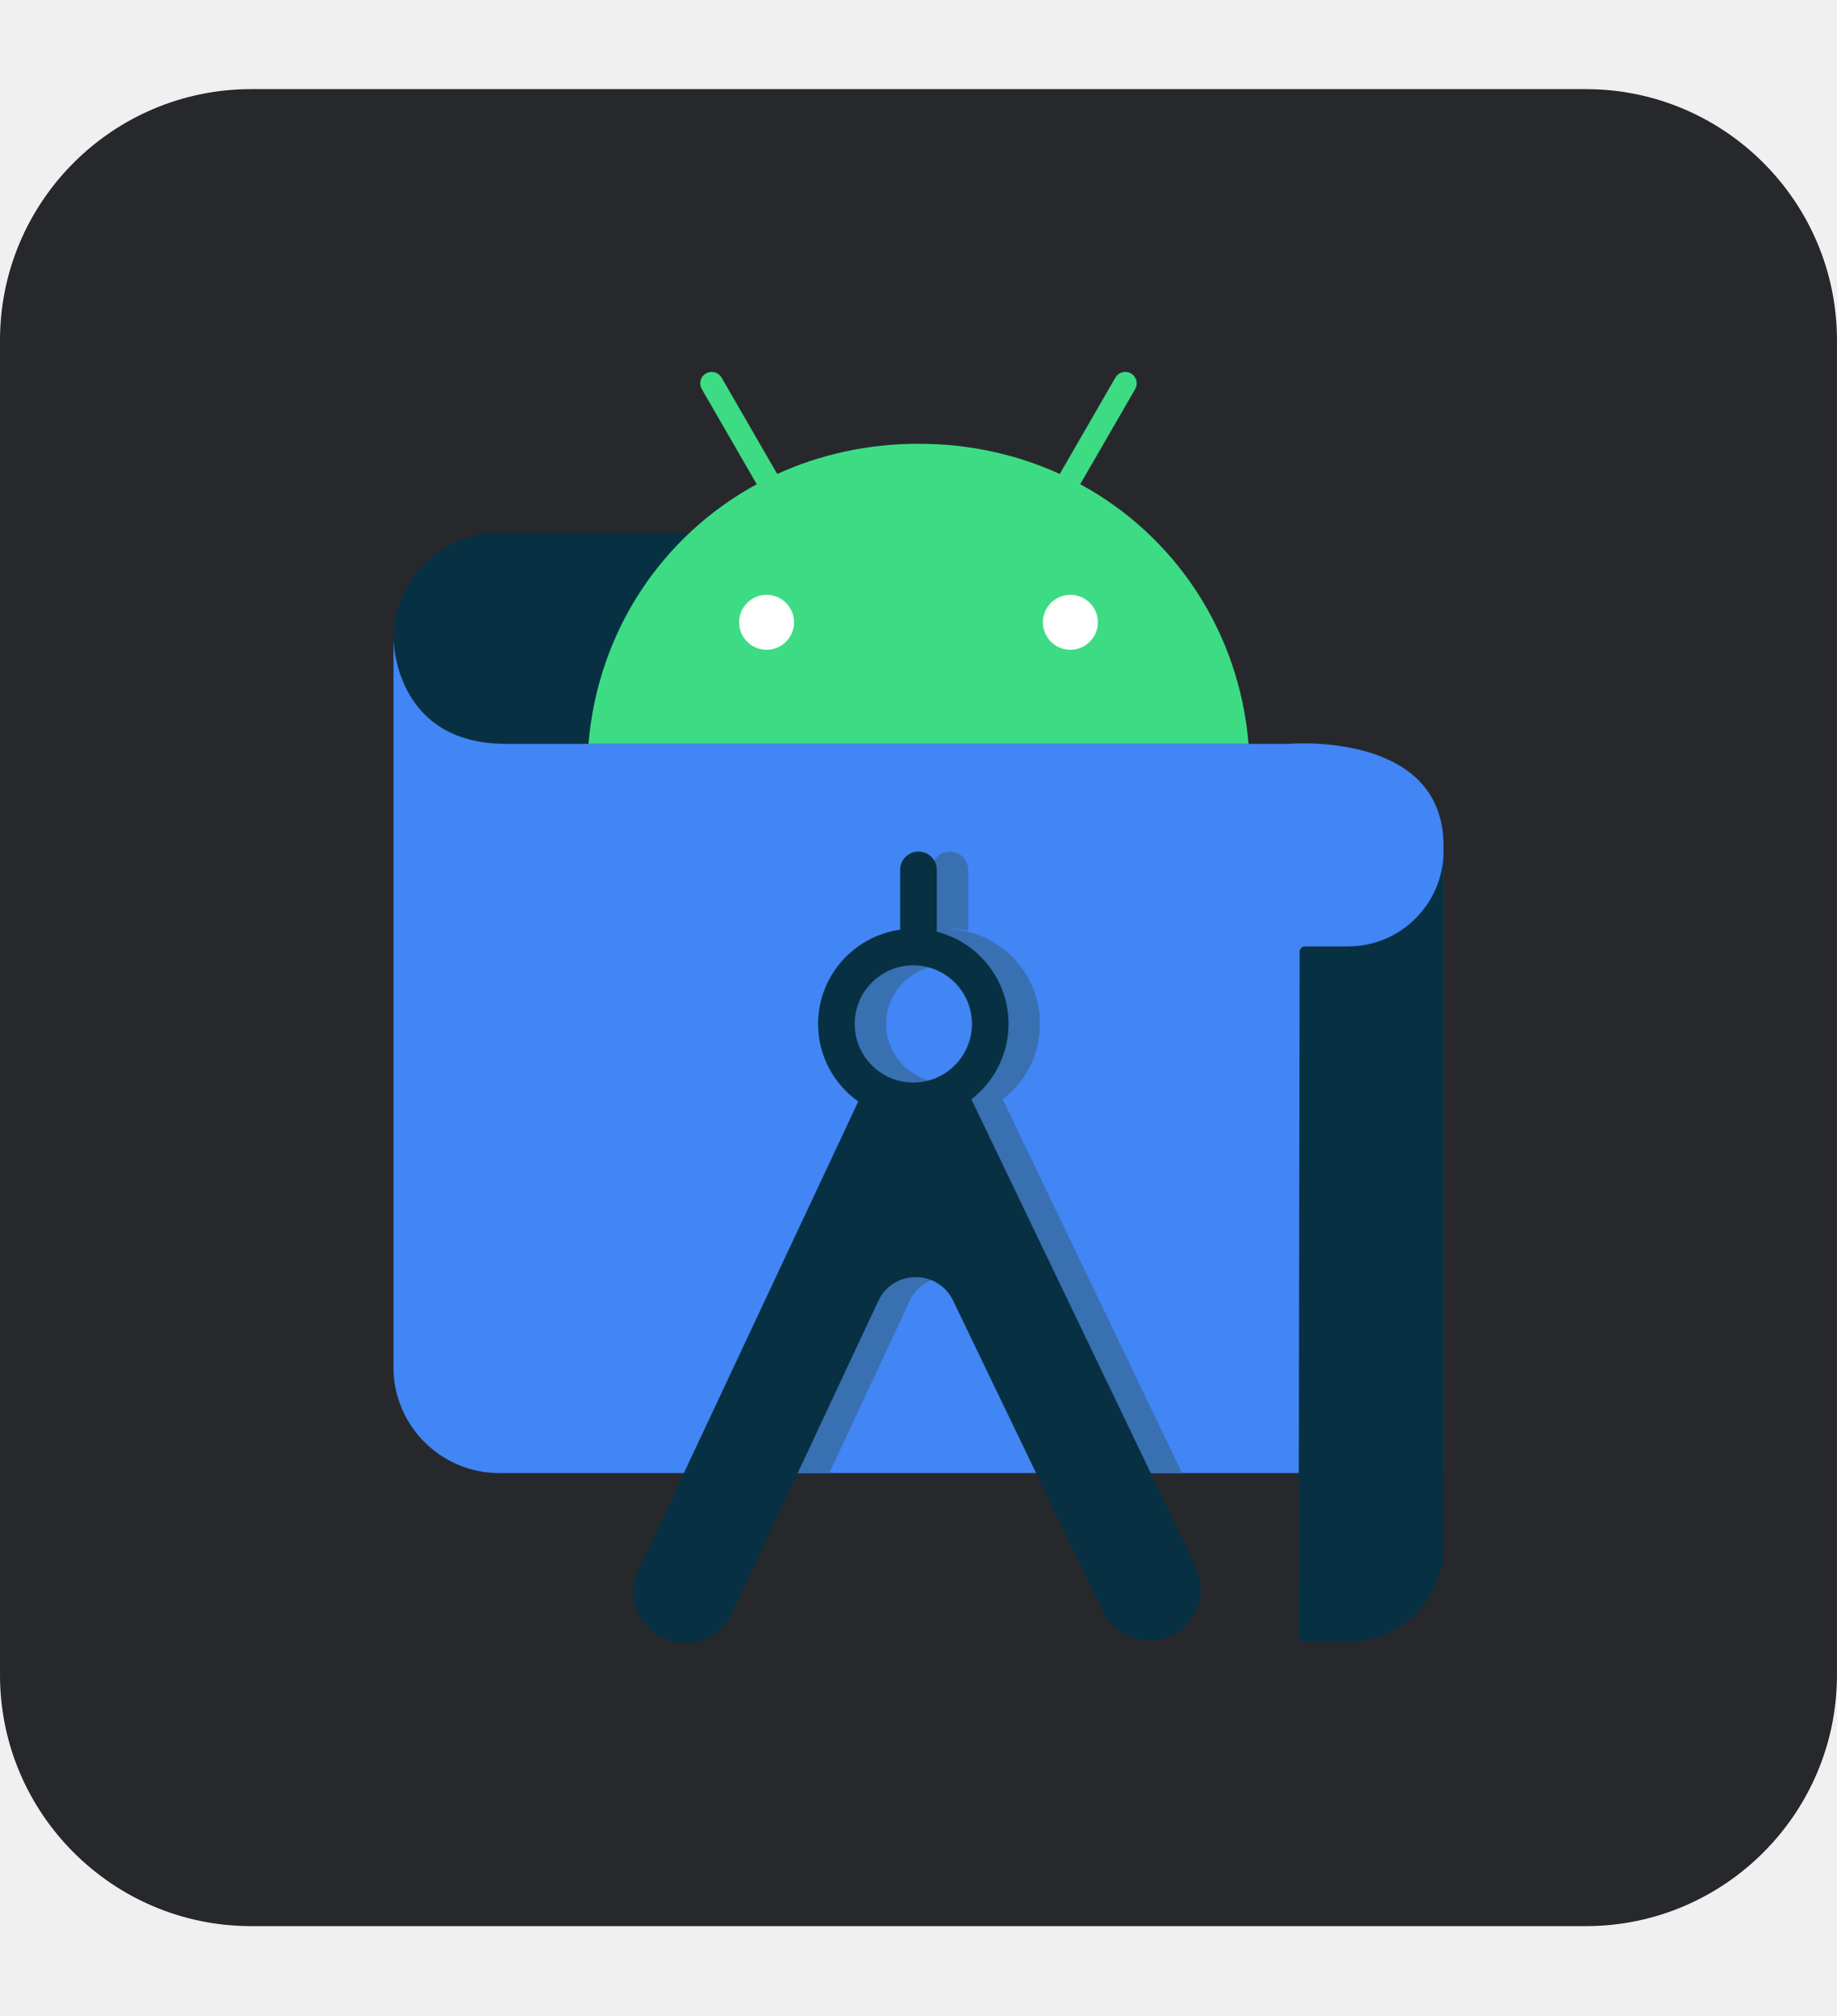
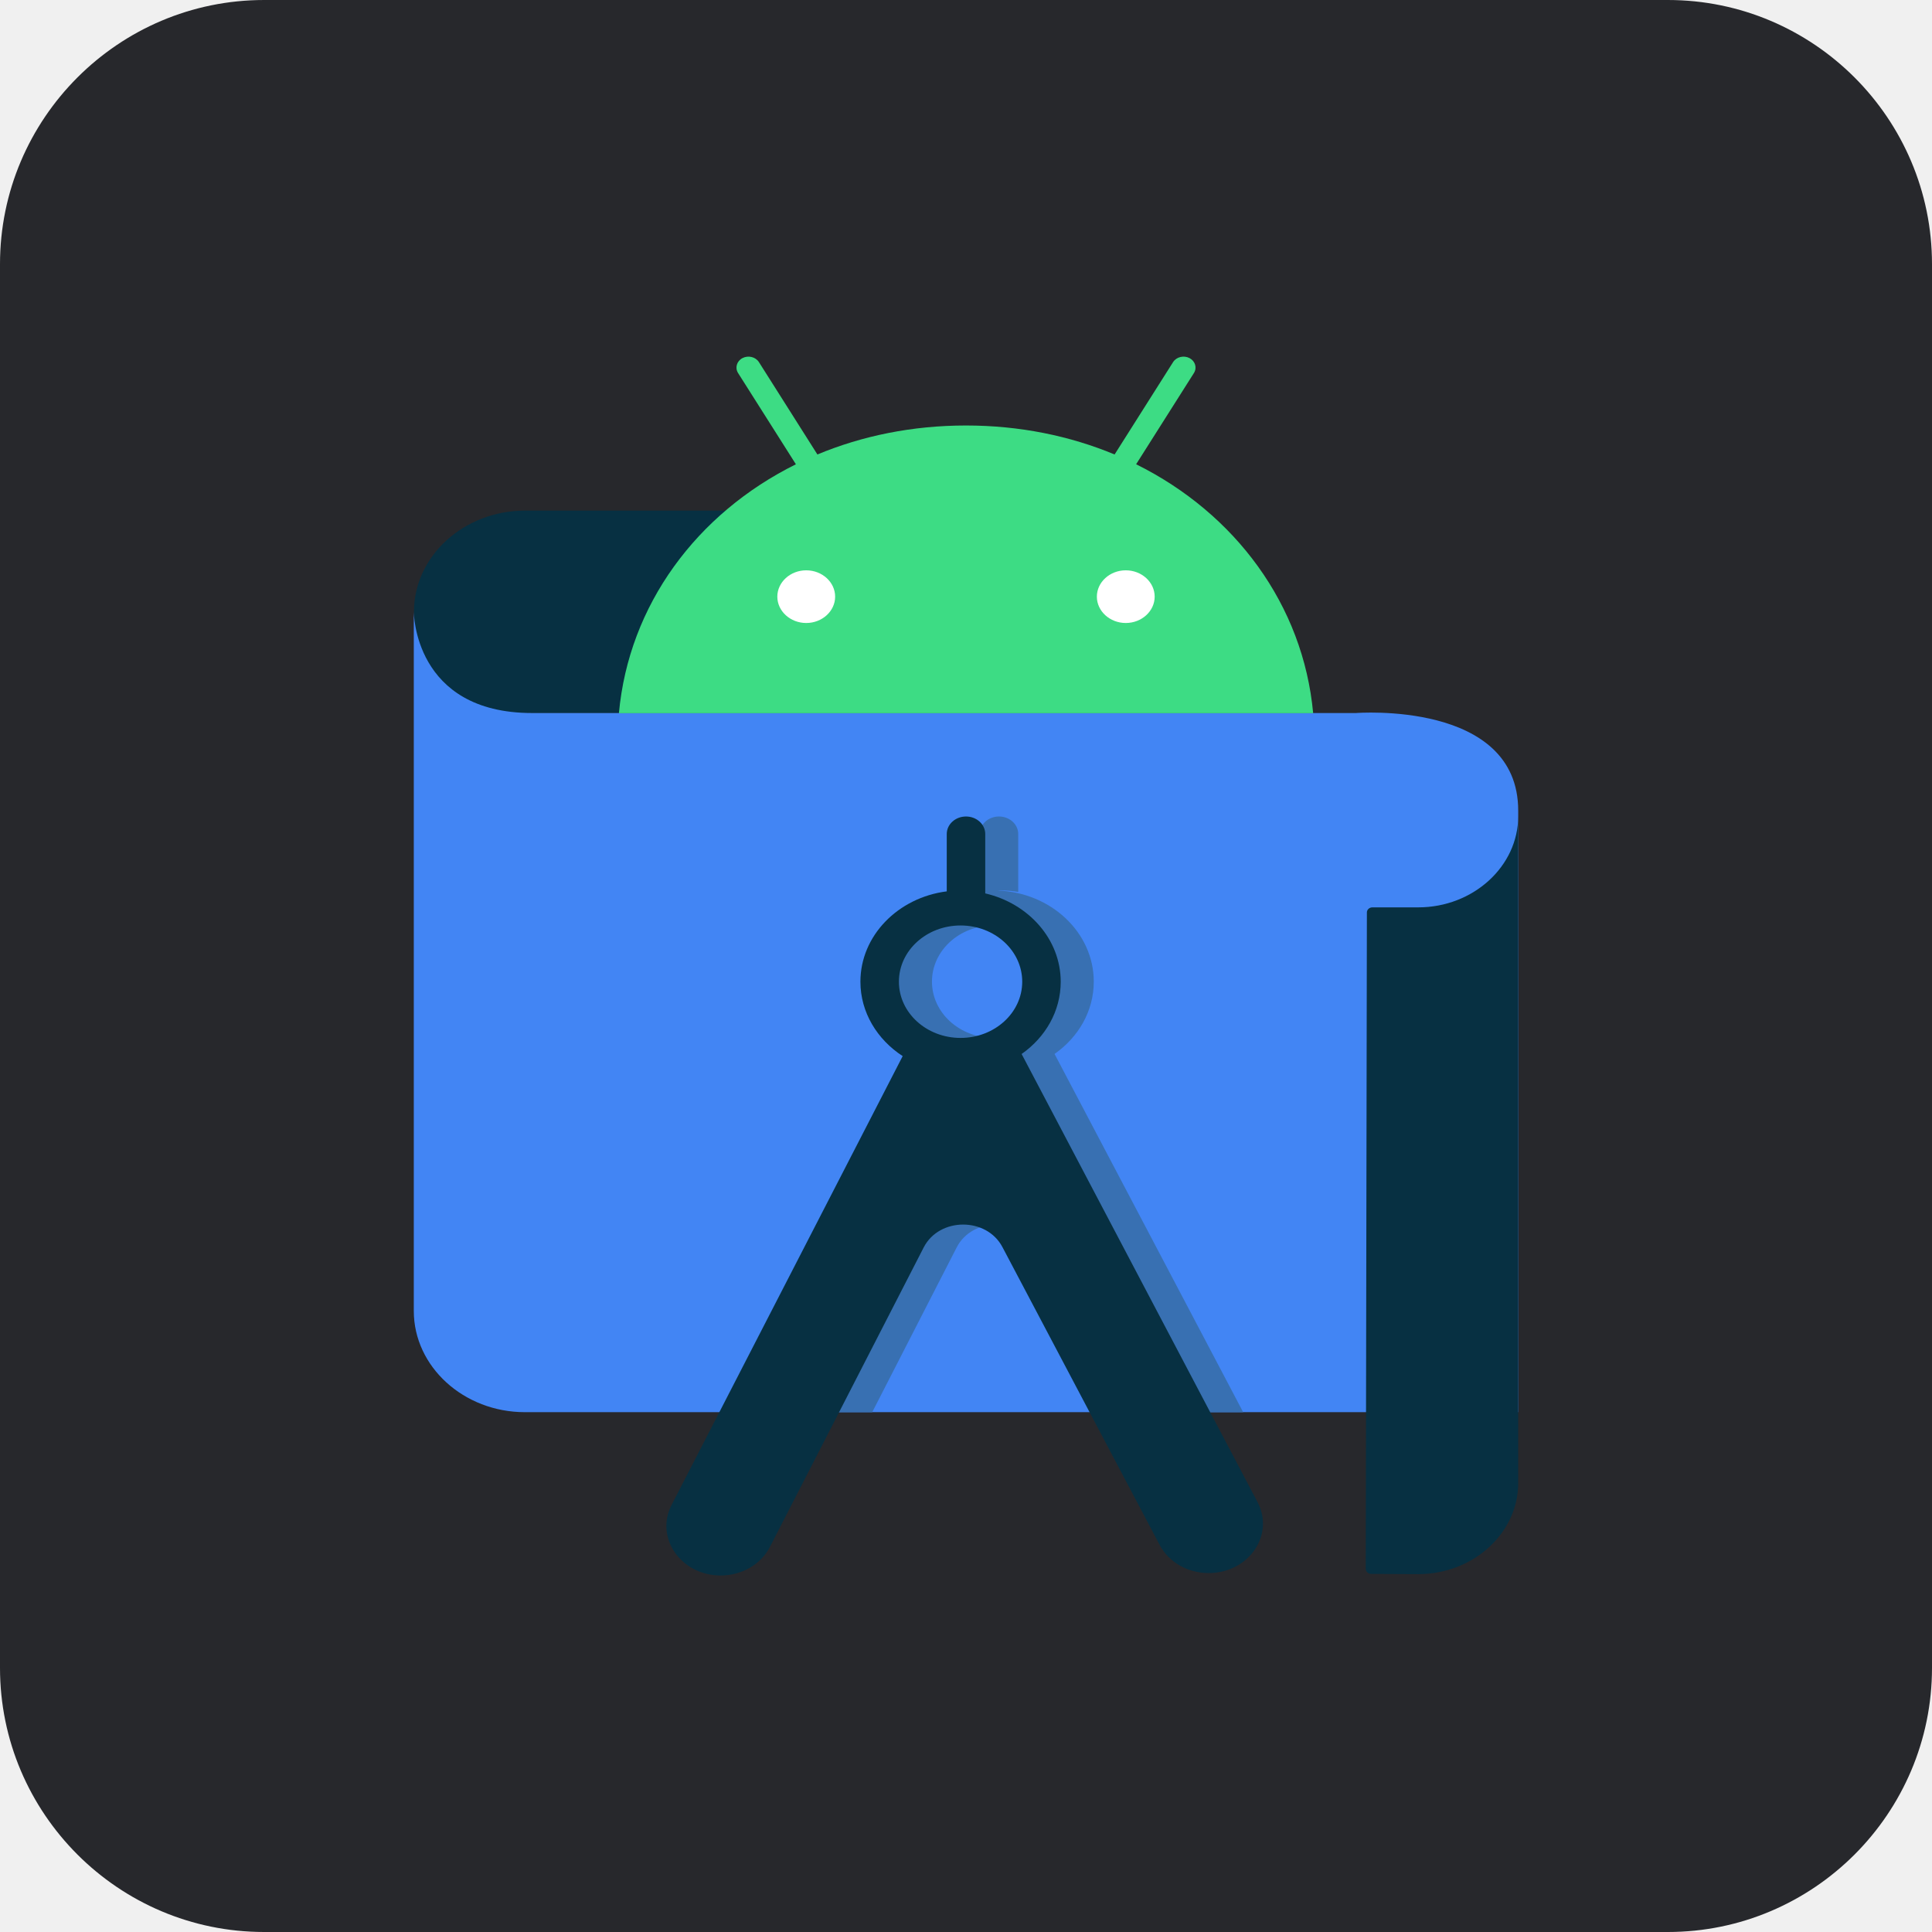
- <svg xmlns="http://www.w3.org/2000/svg" id="Ebene_1" data-name="Ebene 1" viewBox="0 0 256 280.83">
+ <svg xmlns="http://www.w3.org/2000/svg" id="Ebene_1" data-name="Ebene 1" viewBox="0 0 256 256">
  <defs>
    <style>
      .cls-1 {
        fill: #073042;
      }

      .cls-2 {
        fill: #3870b2;
      }

      .cls-3 {
        fill: #fff;
      }

      .cls-4 {
        fill: #4285f4;
      }

      .cls-5 {
        fill: #3ddc84;
      }

      .cls-6 {
        fill: #27282c;
      }

      .cls-7 {
        fill: none;
      }
    </style>
  </defs>
  <g id="Ebene_2" data-name="Ebene 2">
-     <path class="cls-6" d="m35,12.42h186c19.3,0,35,15.7,35,35v186c0,19.3-15.7,35-35,35H35c-19.3,0-35-15.7-35-35V47.42C0,28.12,15.7,12.42,35,12.42Z" />
+     <path class="cls-6" d="m35,0h186c19.3,0,35,15.7,35,35v186c0,19.3-15.7,35-35,35H35c-19.3,0-35-15.7-35-35V35C0,15.7,15.7,0,35,0Z" />
  </g>
  <g>
-     <path class="cls-1" d="m109.73,74.22h-40.17c-8.09,0-14.71,6.62-14.71,14.71s6.13,14.71,14.22,14.71h41l-.34-29.42h0Z" />
-     <path class="cls-4" d="m201.17,205.28H69.54c-8.09,0-14.71-6.62-14.71-14.71v-101.67s-.04,14.76,15.68,14.76h109.17s21.49-1.85,21.49,14.18v87.45Z" />
-     <path class="cls-7" d="m131.67,134.52c-4.51,0-8.17,3.66-8.17,8.17s3.66,8.17,8.17,8.17,8.17-3.66,8.17-8.17-3.66-8.17-8.17-8.17h0Z" />
+     <path class="cls-1" d="m109.73,67.66h-40.17c-8.09,0-14.71,6.03-14.71,13.41s6.13,13.41,14.22,13.41h41l-.34-26.82h0Z" />
+     <path class="cls-4" d="m201.17,187.12H69.54c-8.09,0-14.71-6.03-14.71-13.41v-92.68s-.04,13.45,15.68,13.45h109.17s21.49-1.69,21.49,12.93v79.72Z" />
+     <path class="cls-7" d="m131.67,122.63c-4.51,0-8.17,3.33-8.17,7.45s3.66,7.45,8.17,7.45,8.17-3.33,8.17-7.45-3.66-7.45-8.17-7.45h0Z" />
    <g>
-       <path class="cls-2" d="m139.75,153.19c3.15-2.43,5.18-6.23,5.18-10.5,0-7.15-5.69-12.98-12.78-13.24.15,0,.3-.02.45-.02.79,0,1.57.08,2.32.22v-8.42c0-1.41-1.14-2.55-2.55-2.55-1.41,0-2.55,1.14-2.55,2.55v8.34c-6.45.9-11.44,6.43-11.44,13.13,0,4.46,2.22,8.41,5.6,10.81l-24.26,51.77h15.85l11.2-23.98c2.07-4.4,8.33-4.42,10.43-.03l11.55,24.01h15.98l-25-52.09h0Zm-8.09-2.33c-4.51,0-8.17-3.66-8.17-8.17s3.66-8.17,8.17-8.17,8.17,3.66,8.17,8.17-3.66,8.17-8.17,8.17h0Z" />
-       <path class="cls-1" d="m127.28,134.52c4.51,0,8.17,3.66,8.17,8.17s-3.66,8.17-8.17,8.17-8.17-3.66-8.17-8.17,3.66-8.17,8.17-8.17h0Zm3.27-4.88v-8.42c0-1.41-1.14-2.55-2.55-2.55-1.41,0-2.55,1.14-2.55,2.55v8.34c-6.45.9-11.44,6.43-11.44,13.13,0,4.46,2.22,8.41,5.6,10.81l-30.63,65.26c-2.22,4.77,1.26,10.23,6.52,10.23,2.8,0,5.34-1.62,6.52-4.16l20.38-43.54c2.07-4.4,8.33-4.42,10.43-.03l20.84,43.31c1.2,2.49,3.72,4.06,6.48,4.07,5.3,0,8.78-5.54,6.48-10.31l-31.26-65.14c3.15-2.43,5.18-6.23,5.18-10.5,0-6.19-4.26-11.39-10-12.85" />
-       <path class="cls-3" d="m101.02,81.45h56.32v10.31h-56.32v-10.31Z" />
-       <path class="cls-5" d="m149.17,90.55c-2.11,0-3.83-1.72-3.83-3.83s1.72-3.83,3.83-3.83,3.83,1.72,3.83,3.83-1.72,3.83-3.83,3.83m-42.34,0c-2.11,0-3.83-1.72-3.83-3.83s1.72-3.83,3.83-3.83,3.83,1.72,3.83,3.83-1.72,3.83-3.83,3.83m43.71-23.07l7.66-13.26c.44-.76.18-1.74-.58-2.18-.76-.44-1.74-.18-2.18.58l-7.75,13.43c-5.93-2.71-12.59-4.21-19.69-4.21s-13.76,1.51-19.69,4.21l-7.75-13.43c-.44-.76-1.41-1.02-2.18-.58-.76.44-1.02,1.41-.58,2.18l7.66,13.26c-13.15,7.15-22.14,20.46-23.45,36.18h91.99c-1.32-15.72-10.31-29.03-23.45-36.18" />
-       <path class="cls-1" d="m187.93,131.89h-6.08c-.4,0-.73.33-.73.73l-.15,95.41c0,.4.33.73.73.73l6.23.04c7.28,0,13.24-5.96,13.24-13.24v-96.93c0,7.28-5.96,13.25-13.24,13.25h0Z" />
+       <path class="cls-2" d="m139.75,139.64c3.15-2.21,5.18-5.67,5.18-9.57,0-6.52-5.69-11.84-12.78-12.07.15,0,.3-.02.45-.02.79,0,1.57.08,2.32.2v-7.67c0-1.28-1.14-2.32-2.55-2.32-1.41,0-2.55,1.04-2.55,2.32v7.6c-6.45.82-11.44,5.87-11.44,11.97,0,4.07,2.22,7.66,5.6,9.86l-24.26,47.19h15.85l11.2-21.85c2.07-4.01,8.33-4.03,10.43-.03l11.55,21.88h15.98l-25-47.48h0Zm-8.09-2.12c-4.51,0-8.17-3.33-8.17-7.45s3.66-7.45,8.17-7.45,8.17,3.33,8.17,7.45-3.66,7.45-8.17,7.45h0Z" />
+       <path class="cls-1" d="m127.28,122.63c4.51,0,8.17,3.33,8.17,7.45s-3.66,7.45-8.17,7.45-8.17-3.33-8.17-7.45,3.66-7.45,8.17-7.45h0Zm3.27-4.45v-7.67c0-1.28-1.14-2.32-2.55-2.32-1.41,0-2.55,1.04-2.55,2.32v7.6c-6.45.82-11.44,5.87-11.44,11.97,0,4.07,2.22,7.66,5.6,9.86l-30.63,59.49c-2.22,4.35,1.26,9.33,6.52,9.33,2.8,0,5.34-1.48,6.52-3.79l20.38-39.69c2.07-4.01,8.33-4.03,10.43-.03l20.84,39.48c1.2,2.27,3.72,3.71,6.48,3.71,5.3,0,8.78-5.05,6.48-9.4l-31.26-59.38c3.15-2.21,5.18-5.67,5.18-9.57,0-5.64-4.26-10.38-10-11.71" />
+       <path class="cls-3" d="m101.02,74.25h56.32v9.4h-56.32v-9.4Z" />
+       <path class="cls-5" d="m149.17,82.55c-2.11,0-3.83-1.57-3.83-3.49s1.72-3.49,3.83-3.49,3.83,1.57,3.83,3.49-1.72,3.49-3.83,3.49m-42.34,0c-2.11,0-3.83-1.57-3.83-3.49s1.72-3.49,3.83-3.49,3.83,1.57,3.83,3.49-1.72,3.49-3.83,3.49m43.71-21.03l7.66-12.09c.44-.69.18-1.58-.58-1.98-.76-.4-1.74-.16-2.18.53l-7.75,12.24c-5.93-2.47-12.59-3.84-19.69-3.84s-13.76,1.37-19.69,3.84l-7.75-12.24c-.44-.69-1.41-.93-2.18-.53-.76.4-1.02,1.29-.58,1.98l7.66,12.09c-13.15,6.52-22.14,18.65-23.45,32.98h91.99c-1.32-14.33-10.31-26.46-23.45-32.98" />
+       <path class="cls-1" d="m187.93,120.23h-6.08c-.4,0-.73.3-.73.67l-.15,86.98c0,.37.33.67.73.67l6.23.03c7.28,0,13.24-5.43,13.24-12.07v-88.36c0,6.64-5.96,12.08-13.24,12.08h0Z" />
    </g>
-     <path class="cls-7" d="m3,0h250v280.83H3V0Z" />
+     <path class="cls-7" d="m3,0h250v256H3V0Z" />
  </g>
</svg>
